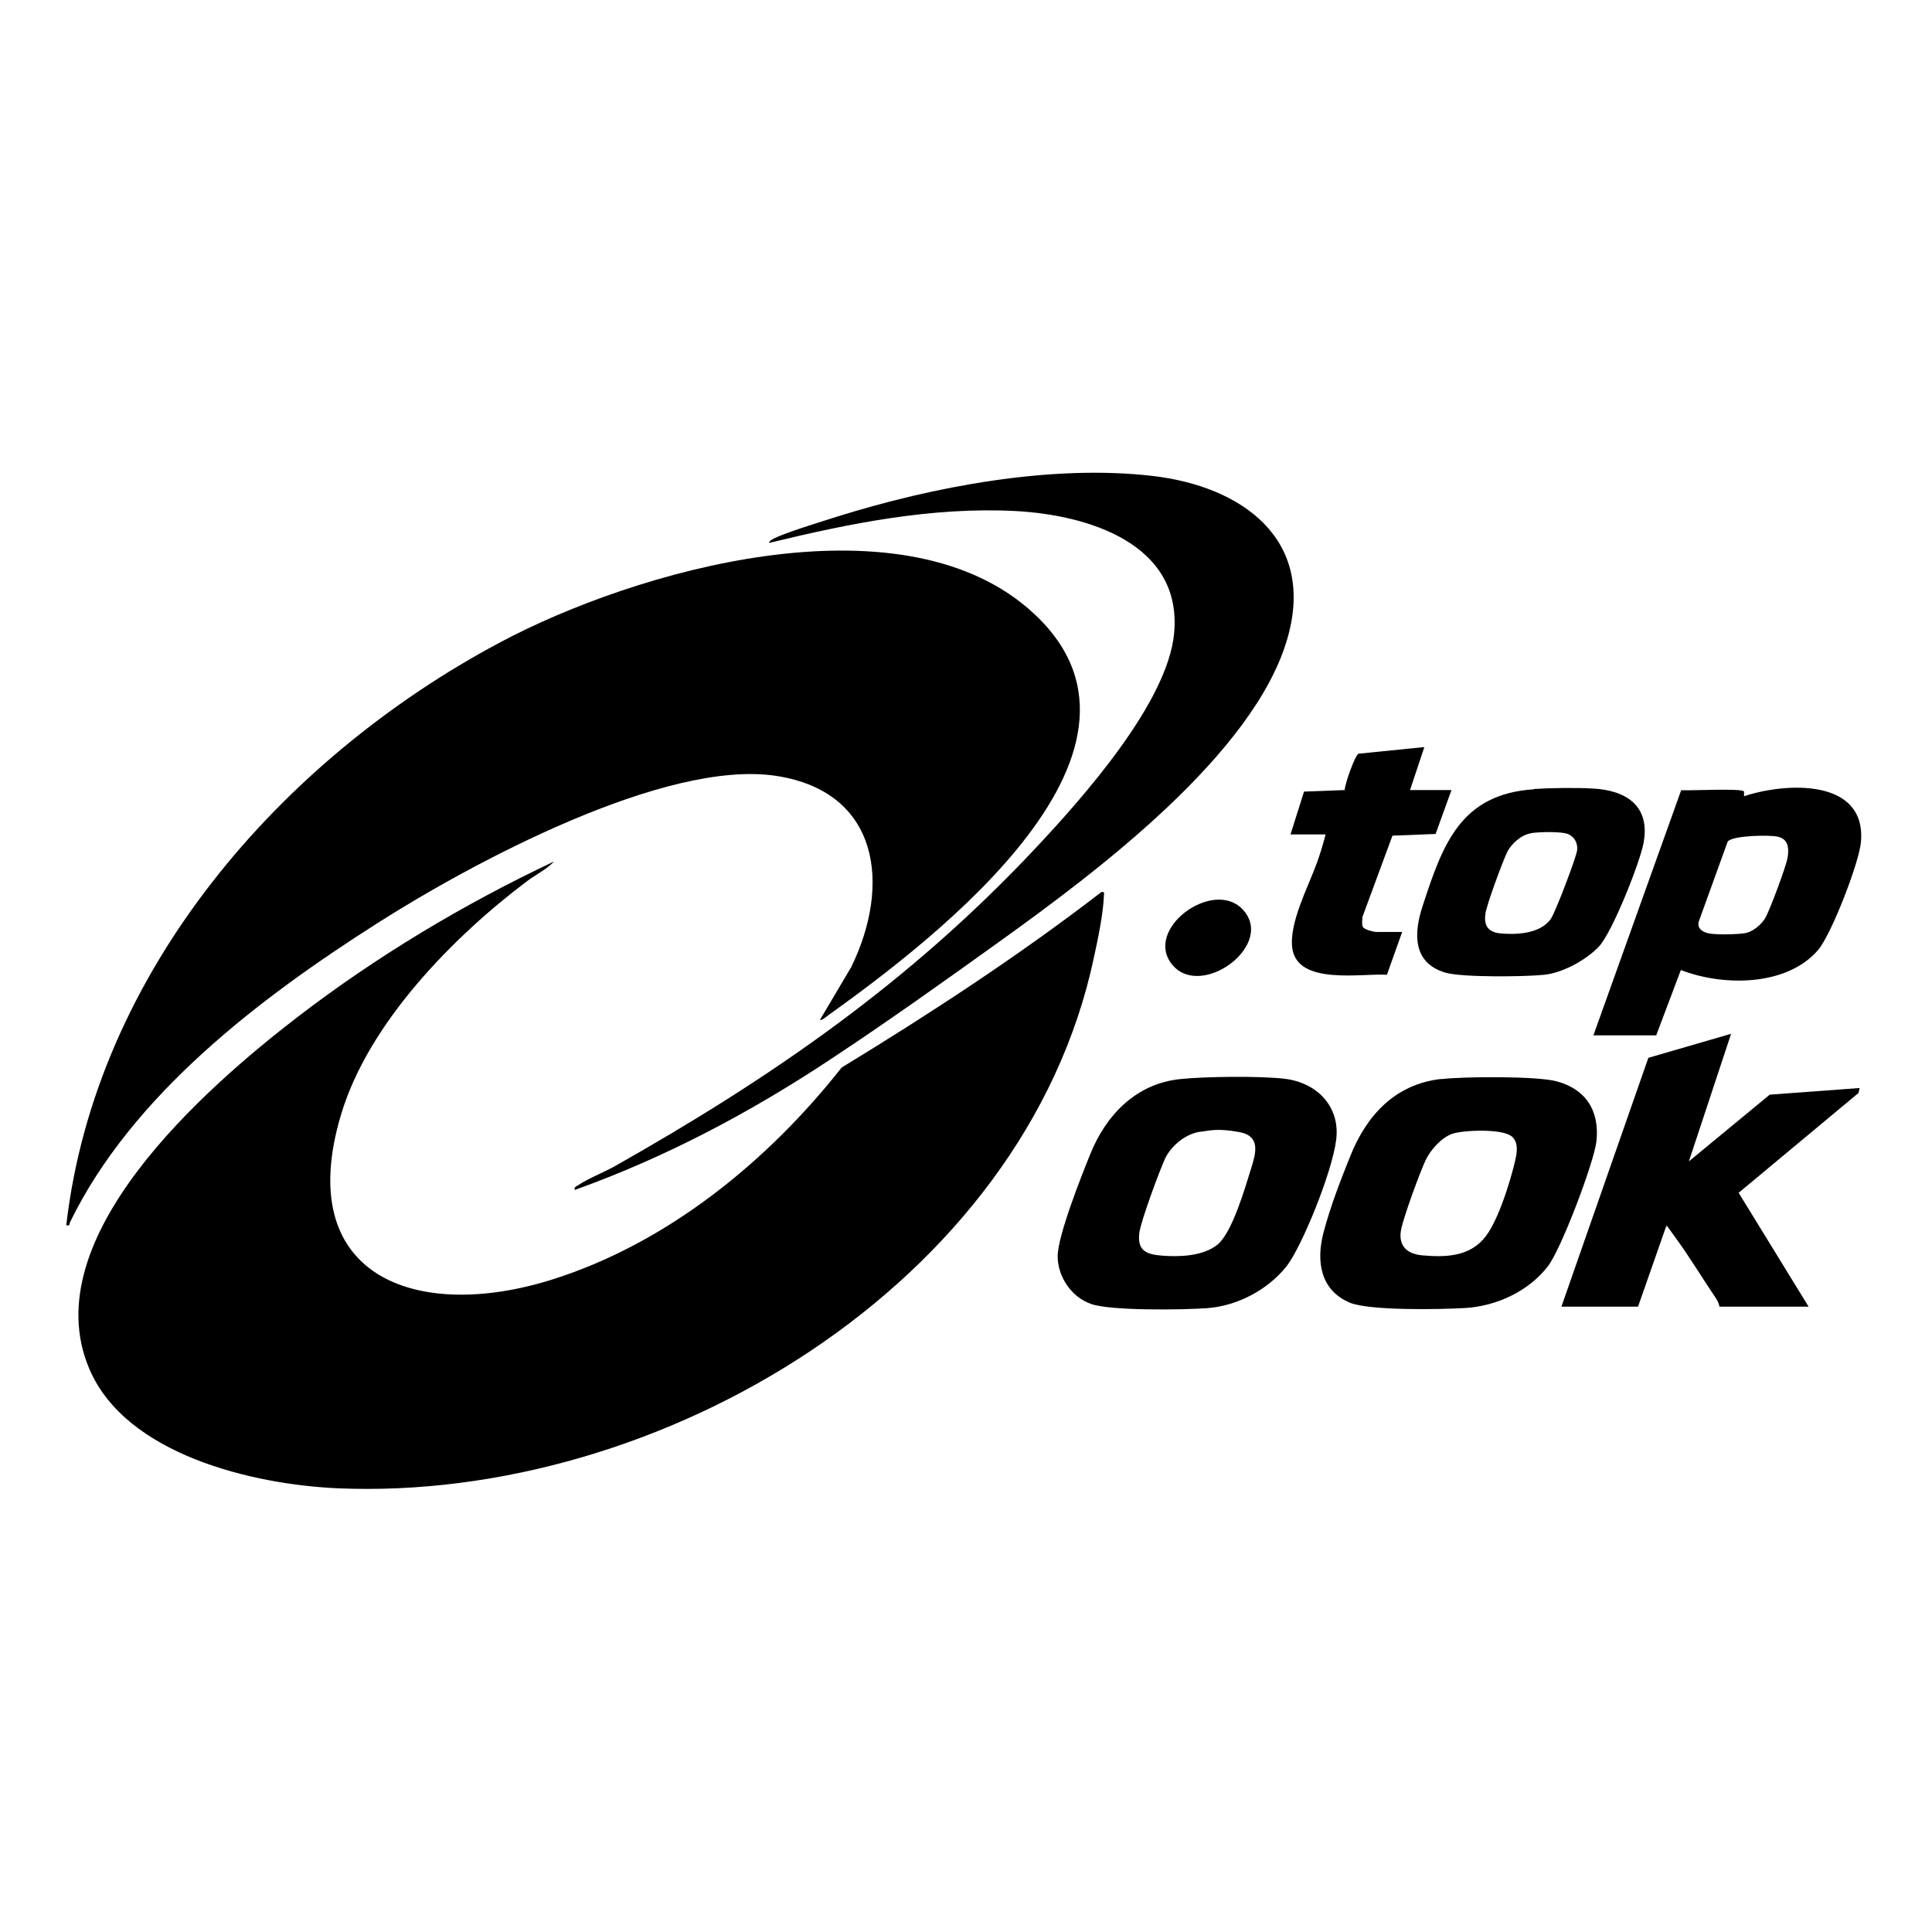
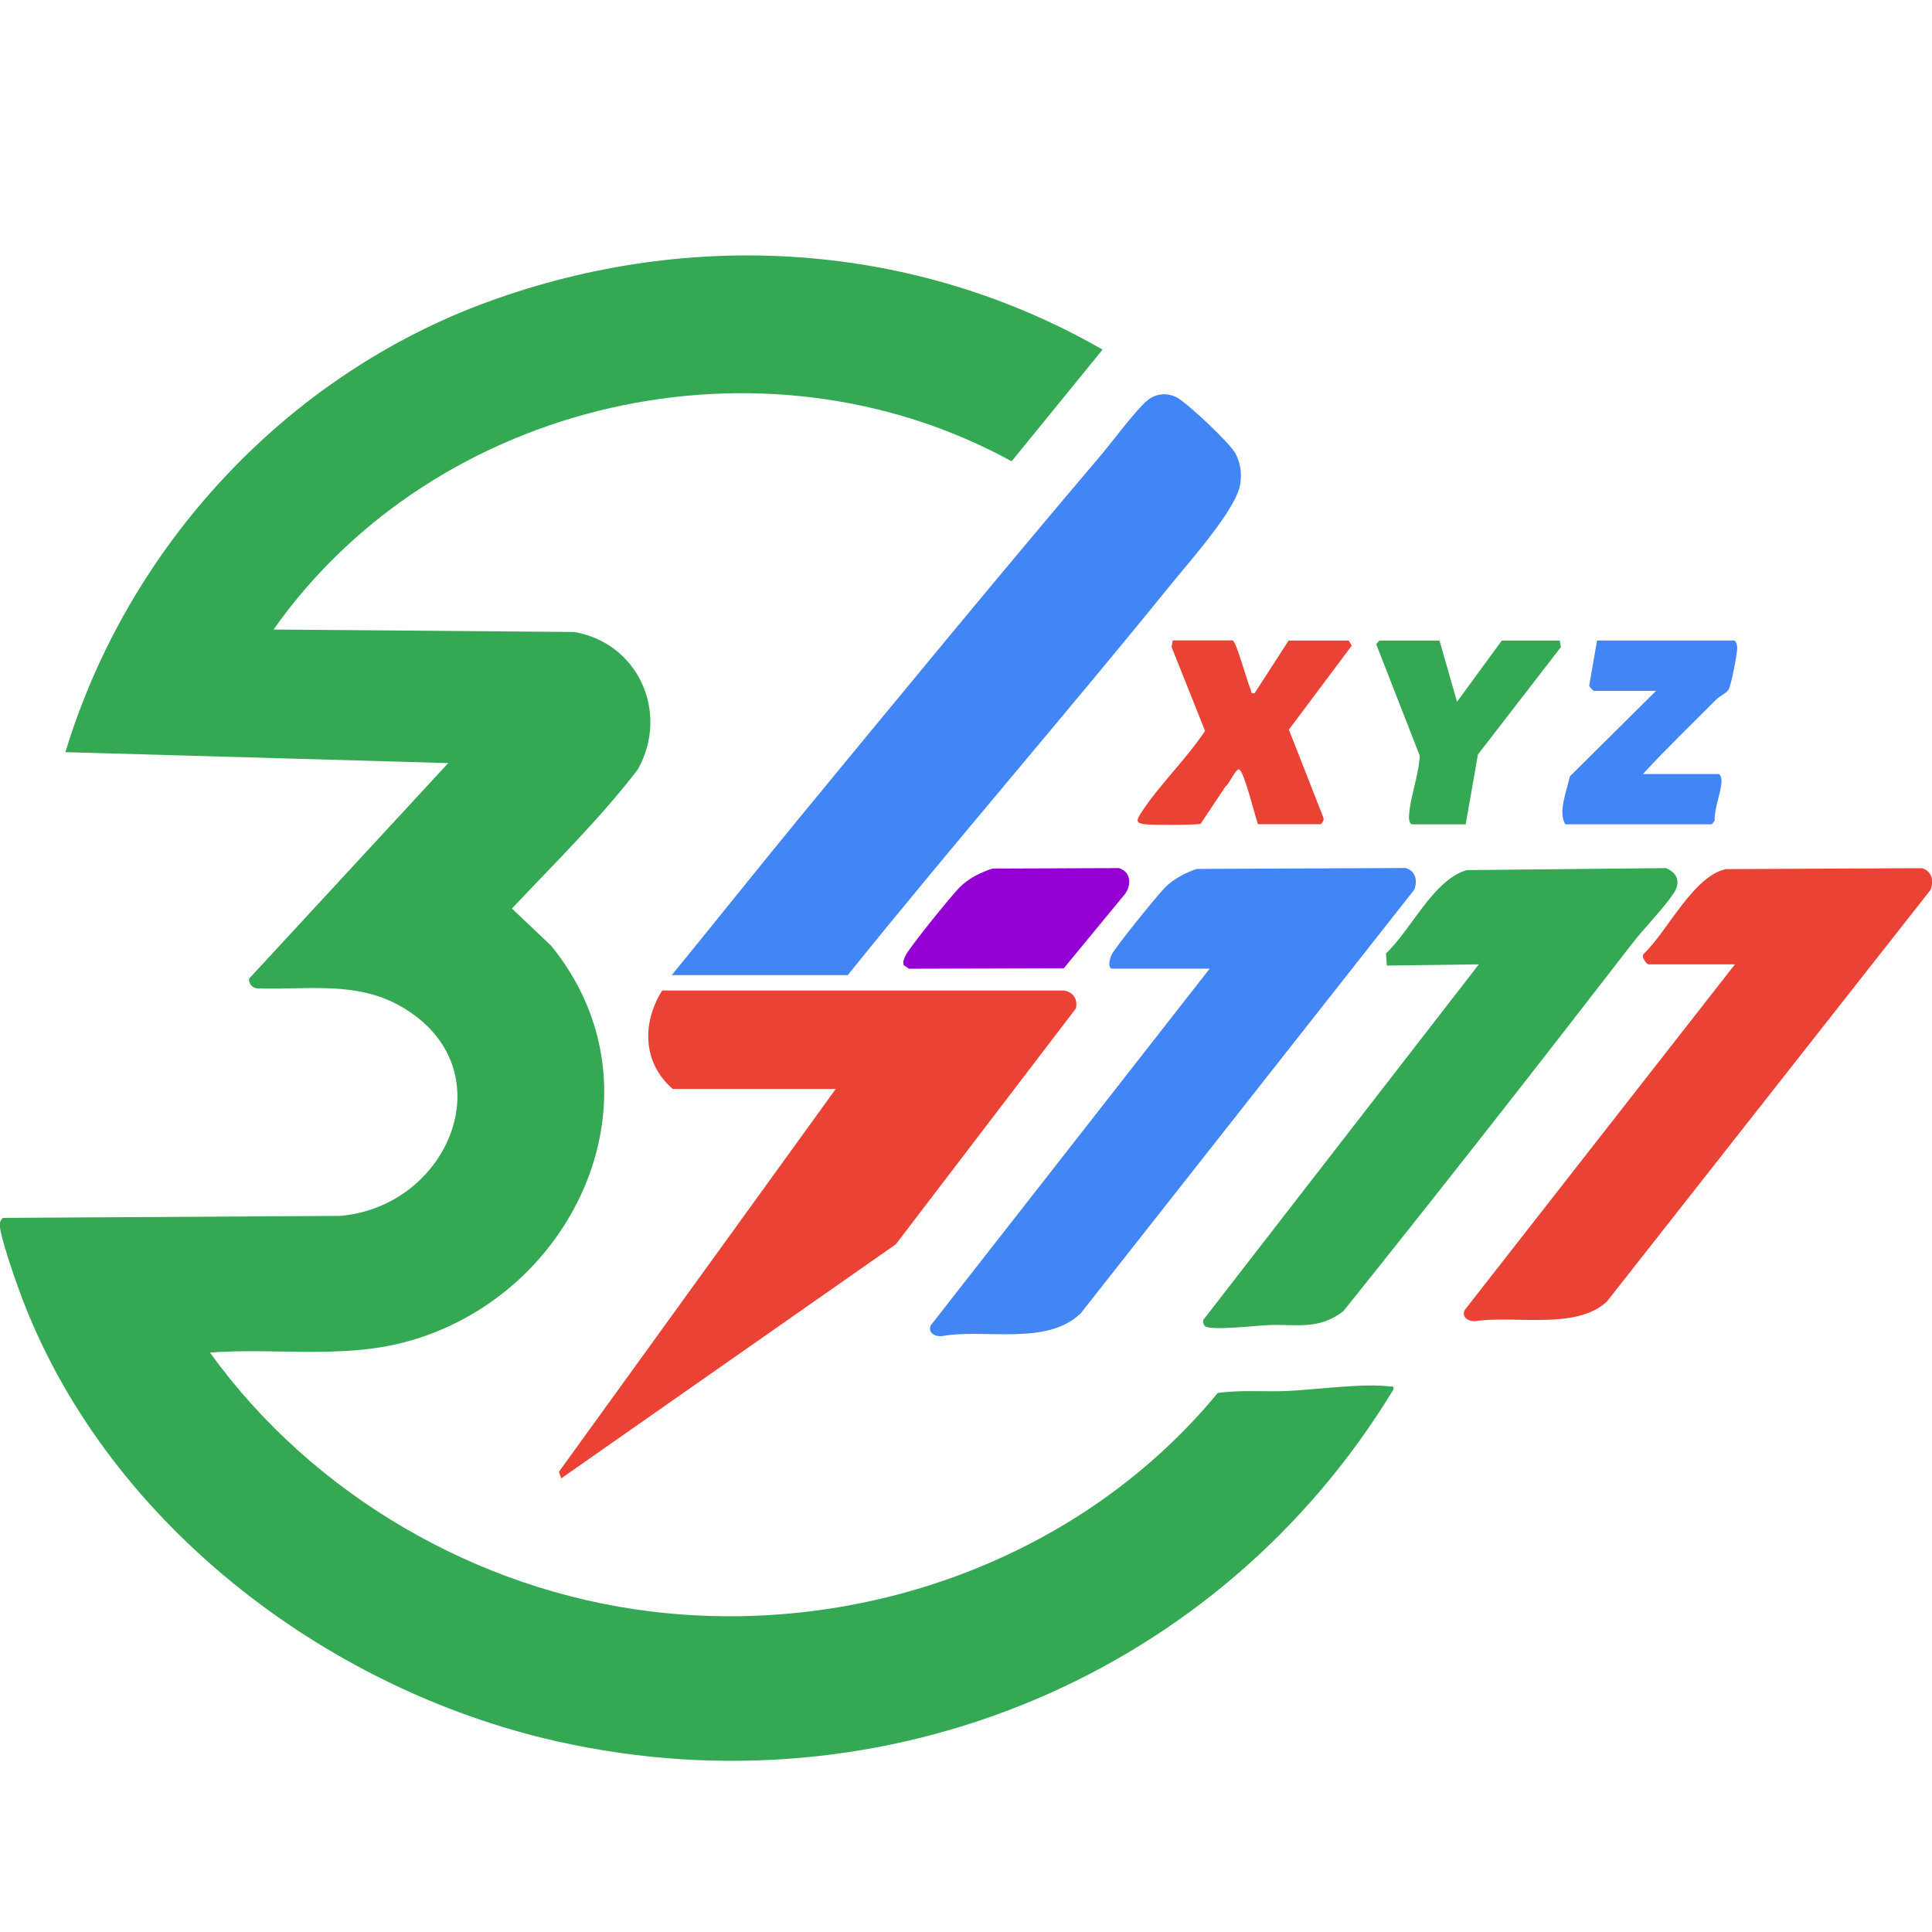
- <svg xmlns="http://www.w3.org/2000/svg" id="_图层_1" version="1.1" viewBox="0 0 1254 1254">
-   <path d="M359.5,559.3c-4.8,5-11.4,8.2-17.1,12.4-48.3,36.3-103.1,92.2-120.9,151.3-31.9,105.5,48.5,135.2,136.6,107.6,74.9-23.5,140.2-76.8,188.2-137.7,57.9-35.3,114.8-72.5,168.6-113.9,2.3-.4,1.6,1,1.6,2.6-.5,12-3.9,28-6.5,40-45.2,212.7-282,353.4-490.8,344.4-54.7-2.4-137.7-21.7-161.3-77.7-36-85,75.6-182.3,135.1-228.1,51.4-39.5,107.9-73.3,166.5-101h0Z" />
-   <path d="M532.3,661.8l20.2-34.1c26-53.2,18.5-113.8-48.7-124.1-72.2-11-198.2,56.9-259,95.7-76.2,48.5-159,111.3-199.3,193.9-.7,1.4.2,2.6-2.5,2.1,19-164.5,139.2-302.5,281.3-378.2,88.6-47.3,258-95.2,343-22.2,104.3,89.6-61.2,215-130,264.3-.9.7-4.2,3.5-5.1,2.7h.1Z" />
-   <path d="M373,772.5c-.4-2.2,1-2.4,2.4-3.3,6.2-4.2,16.1-8.1,23.2-12,102.7-58,191.7-119.6,273-206.1,30.7-32.7,86.4-95,90.5-140.2,5.3-58.2-56.2-76.7-103-79.2-54.2-2.8-107.7,8-159.9,20.7-.3-.3.5-1.1,1-1.6,5.1-3.9,34.6-12.7,42.6-15.3,62.8-19.7,139.3-34.2,205.2-26.6,57.9,6.7,106.1,40.9,87.7,105.2-21.3,74.9-123.5,151.4-185.1,195.7-36.3,26.1-74.9,53.6-112.2,78.2-51.7,34.2-107,63.5-165.5,84.4h-.1.2Z" />
-   <path d="M766,700.4c16.1-1.7,51.9-2.1,67.9-.2,20.8,2.5,36,17.9,33.4,39.4s-22.7,70.4-32.4,82.5c-12.3,15.3-32,25.6-51.6,27-15.1,1.1-62.2,1.8-75-2.7-12.7-4.3-21.8-17.6-21.8-31s15.7-52.8,21-65.9c10.2-25.6,29.7-46.1,58.5-49.1h0-.1ZM779.4,734.5c-9.5,1.2-18.9,8.8-23.1,17.3-3.7,8-15.8,40.7-16.8,48.4-1.4,11.5,4.4,14,14.7,14.8,10.2.8,26.6.7,36.2-7.3,9.6-8.1,17.9-37.3,21.5-48.8,3.2-10.2,6.7-21.5-7.5-24.1s-19.1-1-25.1-.2h0Z" />
-   <path d="M935.7,700.4c14.6-1.7,61.4-2,74.5,1.4,19.2,5.1,28.1,19.2,26,39-1.6,13.8-23,70.3-31.6,81.2-12.5,16.2-33.4,25.8-53.7,27-15.6.9-62.3,1.9-75.1-3.6-18.8-8.2-21.5-26.7-16.9-44.8,4.7-18.1,11.8-35.9,17.4-49.9,10.6-26.7,29.2-47.1,59.3-50.4h0ZM981.1,737.6c-5.6-5.1-31.7-4.2-38.7-1.6s-13.8,10.2-17.1,17.1-14.2,36.3-15.9,45.1,2.1,15.5,13.6,16.6c15.6,1.4,31.2.9,41.4-12.4,10.1-13.3,18.9-46.6,19.8-52.8s-.2-9.5-3-12.1h0Z" />
-   <path d="M1013.5,848l56.4-161.4,53.7-15.6-27.4,82.8,52.5-43.3,58.3-4.3-.7,3.2-77.8,64.8,45.4,73.9h-57.9c-.3-2.3-1.4-4.2-2.7-6.1-8.7-12.9-16.9-26.6-26.1-39.1s-4-6.5-5.9-6.5l-18.1,51.7h-49.7,0,0Z" />
-   <path d="M1034.2,672.1l57-159.2c5.5.4,39.1-1.4,40.8.8v3.1c26.8-8.9,79.3-11.9,75.9,29.5-1,13.2-19.2,60.3-27.9,70.4-20.5,23.7-61.9,23.5-89,12.9l-16,42.4h-40.9.1ZM1121.4,546.2l-18.8,52c-1.1,4.3,2.1,6.5,5.9,7.5,5.2,1.2,18.1.8,23.5.1,5.4-.7,11.2-5.5,13.8-10,3-5.2,13.6-33.6,14.5-39.3,1-6.3.3-12.1-6.7-13.5-5.4-1.1-28.4-.8-32.1,3.1h-.1Z" />
-   <path d="M995.7,512.1c10.9-.7,27.2-.9,38-.3,21.8,1.1,37.5,11.2,33.1,35.3-2.4,12.9-20.3,58-29,67.3-8.4,8.8-23.4,17-35.5,18.3-12.4,1.3-53.4,1.8-64.2-1.4-21.4-6.4-20.5-25.7-14.7-43.3,13-40,24.6-72.6,72.2-75.7h0v-.2ZM993.5,540.9c-6.1,1-12.8,6.9-15.4,12.5-3,6.4-13.1,33.6-14,39.8-.8,6.2.6,11.7,9.5,12.6s25.8.9,33-9.4c2.9-4.1,16.2-39.1,17-44.2s-2.1-10.3-7.8-11.4-17.7-.8-22.2,0h0Z" />
-   <path d="M837.6,541.7l8.8-27.9,26.4-1c0-3.7,6.8-22.9,9-23.6l42.7-4.3-9.3,27.9h26.9l-10.3,28.5-28,1.1-19.5,52.8c0,2.1-.6,4.9.4,6.6s7.3,3.1,8.3,3.1h17.1l-9.9,27.8c-16.3-1.1-57.9,7-61.4-17.1-2.3-16.2,10.2-39.7,15.9-55.4,2.2-6,4.1-12.4,5.7-18.6h-22.8Z" />
-   <path d="M806.1,589.8c22.8,22.9-26.3,59.3-45.2,36.4s25.9-55.8,45.2-36.4h0Z" />
+ <svg xmlns="http://www.w3.org/2000/svg" id="a" viewBox="0 0 211.76 211.76">
+   <defs>
+     <style>
+ .b1,.b2,.b3{fill:#ea4335;}
+ .c1{fill:#9400d3;}
+ .d1,.d2,.d3{fill:#4285f4;}
+ .e1,.e2,.e3{fill:#34a853;}
+ 
+ .cycyfun path{
+     transform-box:fill-box;
+     transform-origin:center;
+     animation-duration:10s;
+     animation-delay:2s;
+     animation-timing-function:linear;
+     animation-iteration-count:infinite;
+     animation-fill-mode:both;
+ }
+ 
+ .cycyfun .e1{animation-name:e1jump;}
+ .cycyfun .d1{animation-name:d1jump;}
+ .cycyfun .b1{animation-name:b1jump;}
+ .cycyfun .c1{animation-name:c1jump;}
+ .cycyfun .d2{animation-name:d2jump;}
+ .cycyfun .e2{animation-name:e2jump;}
+ .cycyfun .b2{animation-name:b2jump;}
+ .cycyfun .b3{animation-name:b3jump;}
+ .cycyfun .e3{animation-name:e3jump;}
+ .cycyfun .d3{animation-name:d3jump;}
+ 
+ @keyframes e1jump{0%{transform:translateY(0)}0%{transform:translateY(0)}1.5%{transform:translateY(-10px)}3.5%{transform:translateY(0)}5%{transform:translateY(-3px)}10%{transform:translateY(0)}100%{transform:translateY(0)}}
+ @keyframes d1jump{0%{transform:translateY(0)}10%{transform:translateY(0)}11.5%{transform:translateY(-10px)}13.5%{transform:translateY(0)}15%{transform:translateY(-3px)}20%{transform:translateY(0)}100%{transform:translateY(0)}}
+ @keyframes b1jump{0%{transform:translateY(0)}10%{transform:translateY(0)}11.5%{transform:translateY(-10px)}13.5%{transform:translateY(0)}15%{transform:translateY(-3px)}20%{transform:translateY(0)}20%{transform:translateY(0)}21.5%{transform:translateY(-10px)}23.5%{transform:translateY(0)}25%{transform:translateY(-3px)}30%{transform:translateY(0)}100%{transform:translateY(0)}}
+ @keyframes c1jump{0%{transform:translateY(0)}10%{transform:translateY(0)}11.5%{transform:translateY(-10px)}13.5%{transform:translateY(0)}15%{transform:translateY(-3px)}20%{transform:translateY(0)}60%{transform:translateY(0)}61.5%{transform:translateY(-10px)}63.5%{transform:translateY(0)}65%{transform:translateY(-3px)}70%{transform:translateY(0)}100%{transform:translateY(0)}}
+ @keyframes d2jump{0%{transform:translateY(0)}30%{transform:translateY(0)}31.5%{transform:translateY(-10px)}33.5%{transform:translateY(0)}35%{transform:translateY(-3px)}40%{transform:translateY(0)}100%{transform:translateY(0)}}
+ @keyframes e2jump{0%{transform:translateY(0)}40%{transform:translateY(0)}41.5%{transform:translateY(-10px)}43.5%{transform:translateY(0)}45%{transform:translateY(-3px)}50%{transform:translateY(0)}100%{transform:translateY(0)}}
+ @keyframes b2jump{0%{transform:translateY(0)}50%{transform:translateY(0)}51.5%{transform:translateY(-10px)}53.5%{transform:translateY(0)}55%{transform:translateY(-3px)}60%{transform:translateY(0)}100%{transform:translateY(0)}}
+ @keyframes b3jump{0%{transform:translateY(0)}70%{transform:translateY(0)}71.5%{transform:translateY(-10px)}73.5%{transform:translateY(0)}75%{transform:translateY(-3px)}80%{transform:translateY(0)}100%{transform:translateY(0)}}
+ @keyframes e3jump{0%{transform:translateY(0)}80%{transform:translateY(0)}81.5%{transform:translateY(-10px)}83.5%{transform:translateY(0)}85%{transform:translateY(-3px)}90%{transform:translateY(0)}100%{transform:translateY(0)}}
+ @keyframes d3jump{0%{transform:translateY(0)}90%{transform:translateY(0)}91.5%{transform:translateY(-10px)}93.5%{transform:translateY(0)}95%{transform:translateY(-3px)}100%{transform:translateY(0)}100%{transform:translateY(0)}}
+ </style>
+   </defs>
+   <g class="cycyfun" transform="translate(0,28)">
+     <path class="e1" d="M120.85,10.32l-9.97,12.24c-27.2-14.92-63.07-6.81-80.9,18.44l32.94.27c7.06,1.19,10.48,8.87,6.98,15.08-4.16,5.42-9.1,10.25-13.79,15.23l4.3,4.08c12.96,15.93,2.79,38.44-16.01,43.44-6.98,1.86-14.26.61-21.39,1.15,11.24,15.59,29.21,26.05,48.34,28.38,23.2,2.83,47.25-5.9,62.12-23.95,2.54-.36,5.09-.11,7.63-.22,3.17-.14,8.3-.88,11.26-.49.33.04.41-.13.35.36-19.02,31.3-55.59,46.58-91.54,38.56-25.72-5.74-49.98-24.4-59.09-49.52-.46-1.26-2.22-6.26-2.1-7.24.03-.26.14-.47.34-.64l36.94-.22c12.09-1.01,18.34-16.29,6.67-22.97-4.92-2.82-10.35-1.78-15.77-1.97-.53-.07-.91-.51-.86-1.06l21.83-23.63-41.96-1.2C14.02,31.85,31.38,13.12,53.59,5.04c22.26-8.09,46.68-6.53,67.26,5.28Z" />
+     <path class="d1" d="M73.62,78.89c4.66-5.69,9.24-11.46,13.91-17.14,10.95-13.31,21.94-26.66,33.09-39.8,1.32-1.55,3.77-4.89,5.11-6.04.92-.78,2.14-.9,3.21-.37,1.12.55,5.95,5.09,6.5,6.21s.67,2.09.5,3.29c-.37,2.7-5.53,8.47-7.42,10.8-11.71,14.47-23.93,28.54-35.6,43.04h-19.3Z" />
+     <path class="b1" d="M91.6,91.36h-17.86c-3.31-2.85-3.4-7.22-1.16-10.8h43.84c1.11.03,1.77.92,1.5,1.98l-19.73,25.84-36.68,25.66-.25-.72,30.34-41.96Z" />
+     <path class="c1" d="M108.8,67.2l13.84-.05c1.46.45,1.39,2.1.46,3.09l-6.5,7.89-16.97.05-.58-.39c-.11-.43.06-.77.25-1.14.52-.98,4.92-6.41,5.84-7.35.98-1.01,2.33-1.68,3.66-2.1Z" />
+     <path class="d2" d="M132.6,78.17h-10.67c-.57,0-.3-1.12-.09-1.53.51-.96,4.93-6.42,5.84-7.35s2.2-1.6,3.47-2.05l22.91-.1c1.08.29,1.35,1.38.95,2.38l-36.54,46.41c-3.73,3.64-10.52,1.66-15.25,2.52-.73.08-1.57-.39-1.19-1.2l30.57-39.09Z" />
+     <path class="e2" d="M162.09,77.7l-10.08.13-.1-1.33c2.71-2.5,5.2-8.1,8.86-9.13l21.83-.22c1.28.53,1.63,1.57.85,2.75-1.12,1.69-3.23,3.81-4.55,5.52-10.44,13.51-20.98,26.98-31.65,40.28-2.71,2.12-5.15,1.41-8.29,1.54-1.17.05-6.13.62-6.84.14-.24-.16-.26-.45-.23-.71l30.21-38.98Z" />
+     <path class="b2" d="M190.15,77.7h-9.47c-.2,0-.87-.87-.48-1.19,2.55-2.43,5.43-8.52,8.98-9.25l21.47-.1c1.08.29,1.35,1.38.95,2.38l-35.46,45.1c-3.34,3.17-10.1,1.52-14.41,2.16-.73.08-1.57-.4-1.19-1.21l29.62-37.89Z" />
+     <path class="b3" d="M135.12,42.21c.4.13,1.57,4.5,1.93,5.28.13.29-.02.58.47.48l3.72-5.76h6.59l.33.56-6.89,9.2,3.76,9.59c.17.26-.15.78-.32.78h-6.83c-.32-.88-1.5-5.73-2.04-5.99-.39-.19-1.11,1.63-1.51,1.84l-2.73,4.1c-.26.15-5.42.14-6.08.06-1.08-.13-.96-.45-.47-1.22,1.95-3.04,5.01-5.95,7.03-9.02l-3.66-9.18.12-.74h6.59Z" />
+     <path class="e3" d="M157.78,42.21l1.92,6.71,4.91-6.71h6.35l.12.72-9.09,11.77-1.34,7.65h-5.87c-.26,0-.36-.53-.35-.8.09-2.08,1.09-4.58,1.18-6.73l-4.77-12.22.34-.39h6.59Z" />
+     <path class="d3" d="M180.07,56.84h8.27c.26,0,.36.53.35.8-.05,1.26-.81,2.94-.75,4.31l-.31.4h-16.06c-.84-1.34.18-3.71.5-5.26l9.45-9.37h-6.83c-.06,0-.47-.41-.5-.59l.86-4.93h14.99c.25,0,.37.56.37.83,0,.62-.66,4.13-.96,4.58-.27.4-.95.67-1.34,1.06-2.69,2.71-5.44,5.35-8.03,8.16Z" />
+   </g>
</svg>
